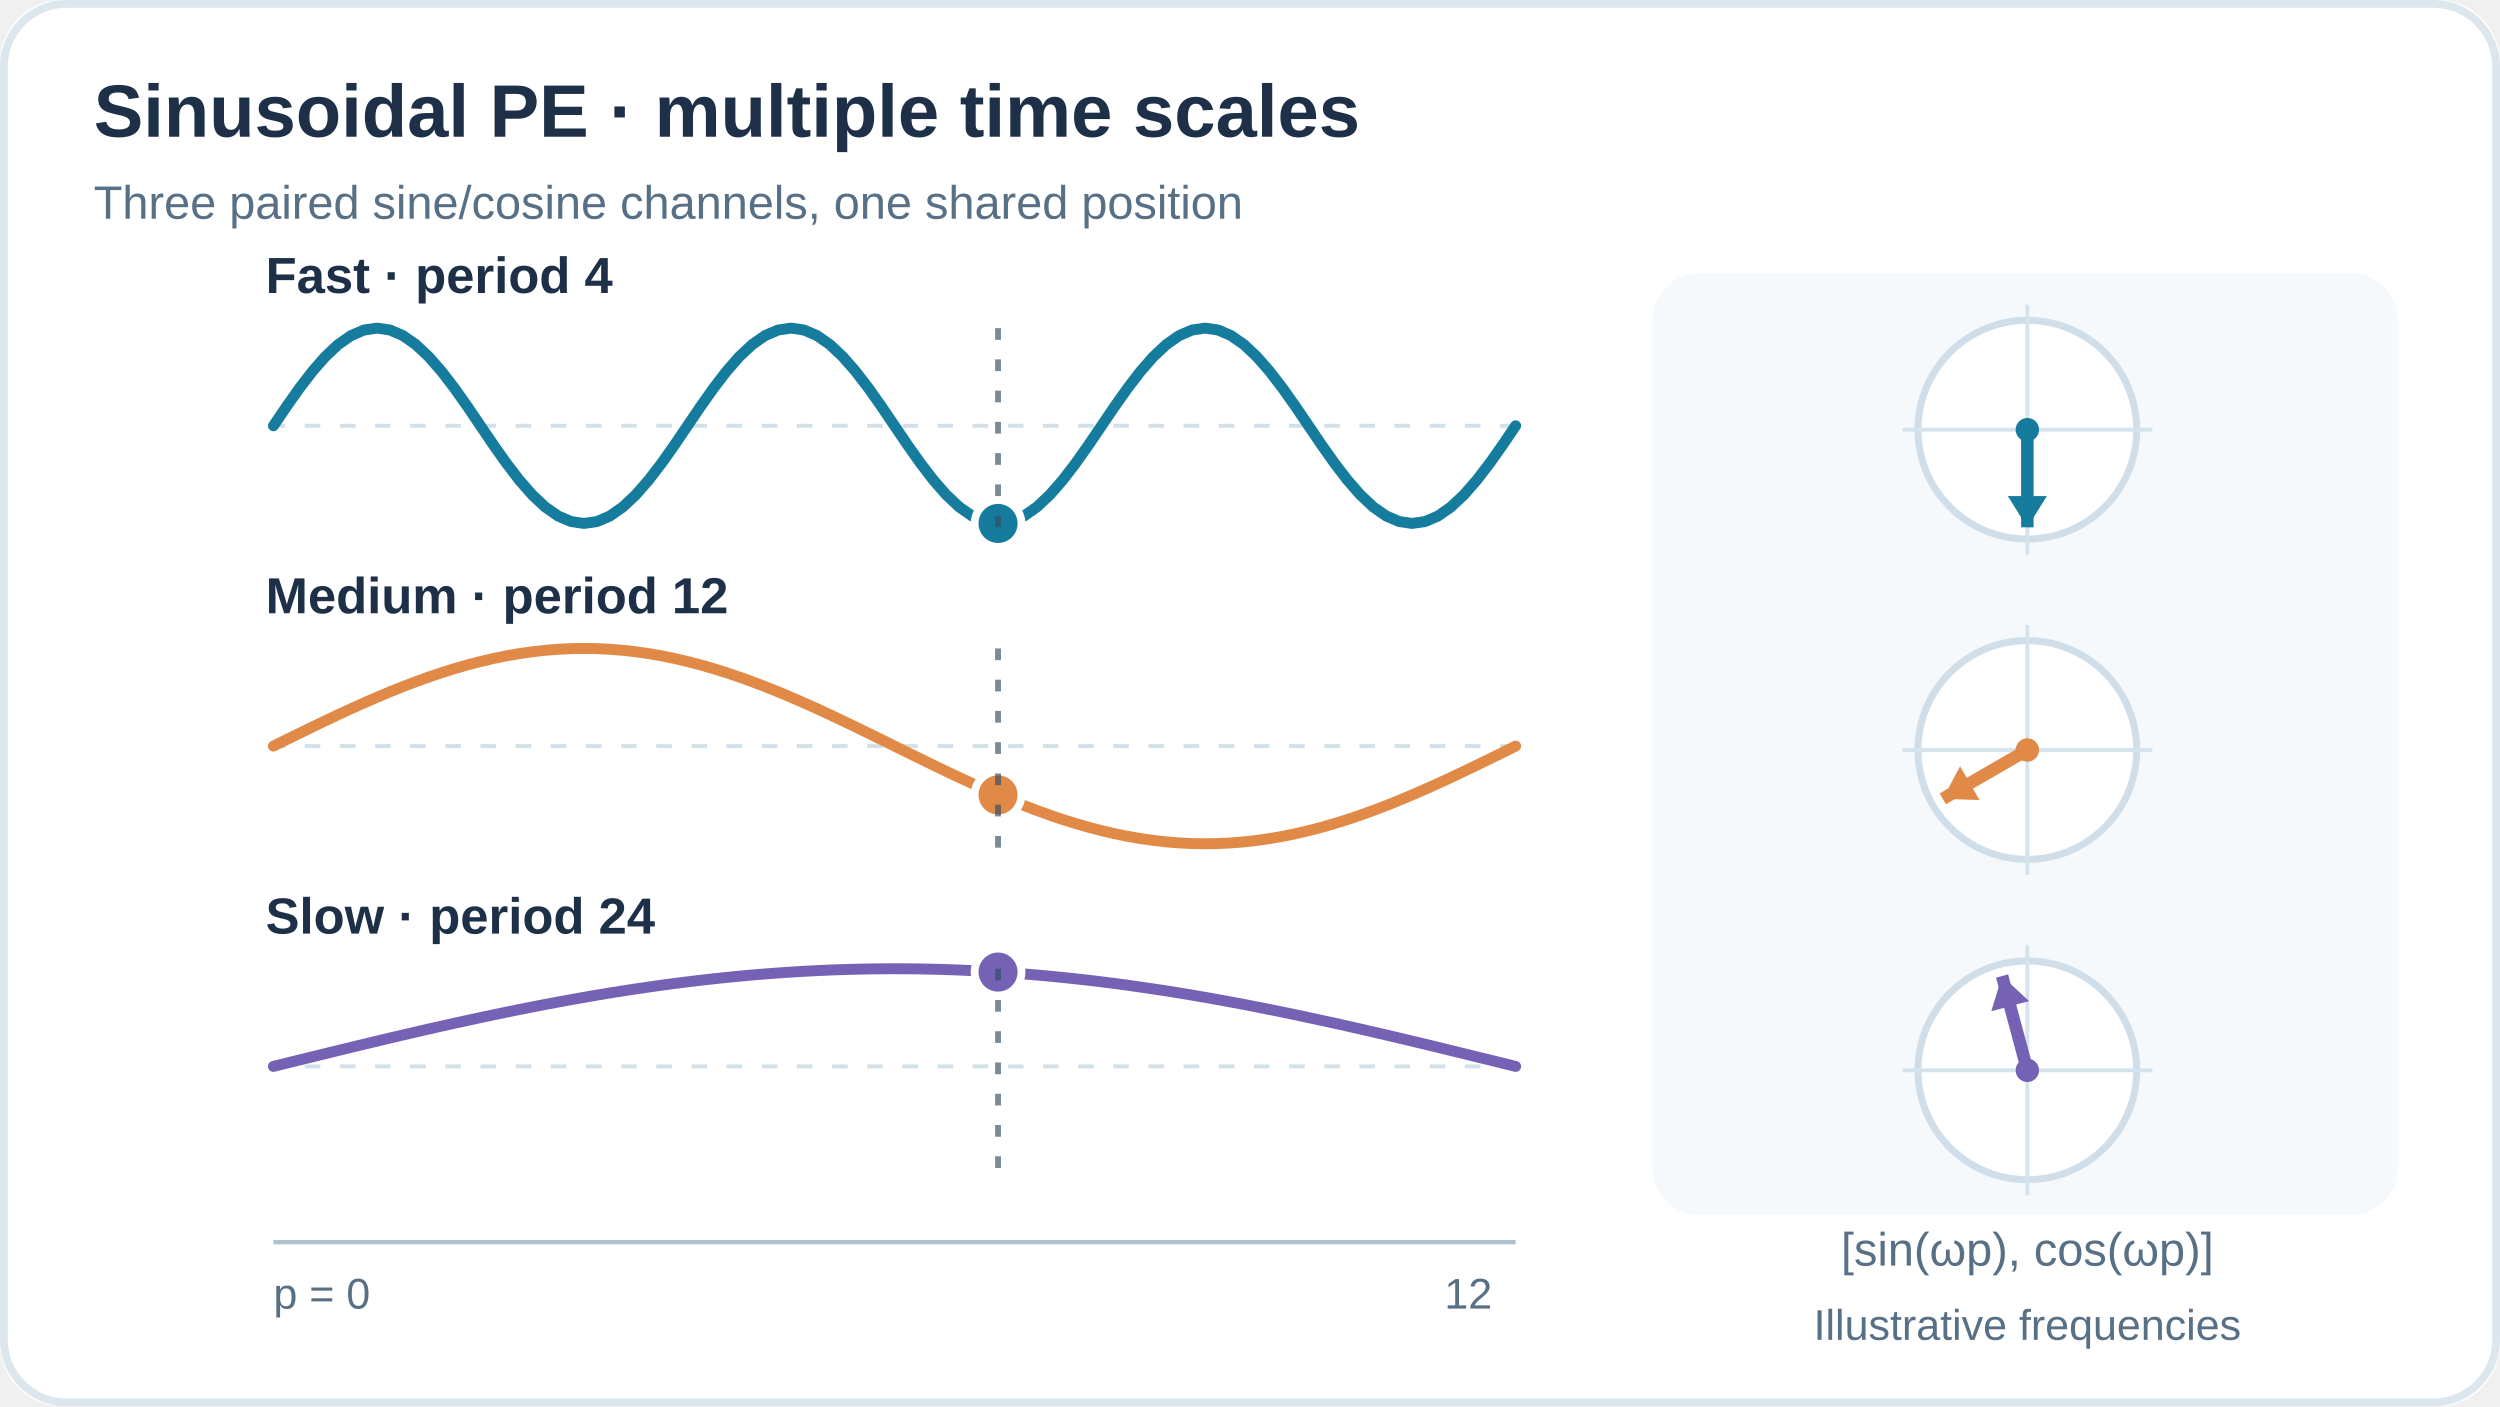
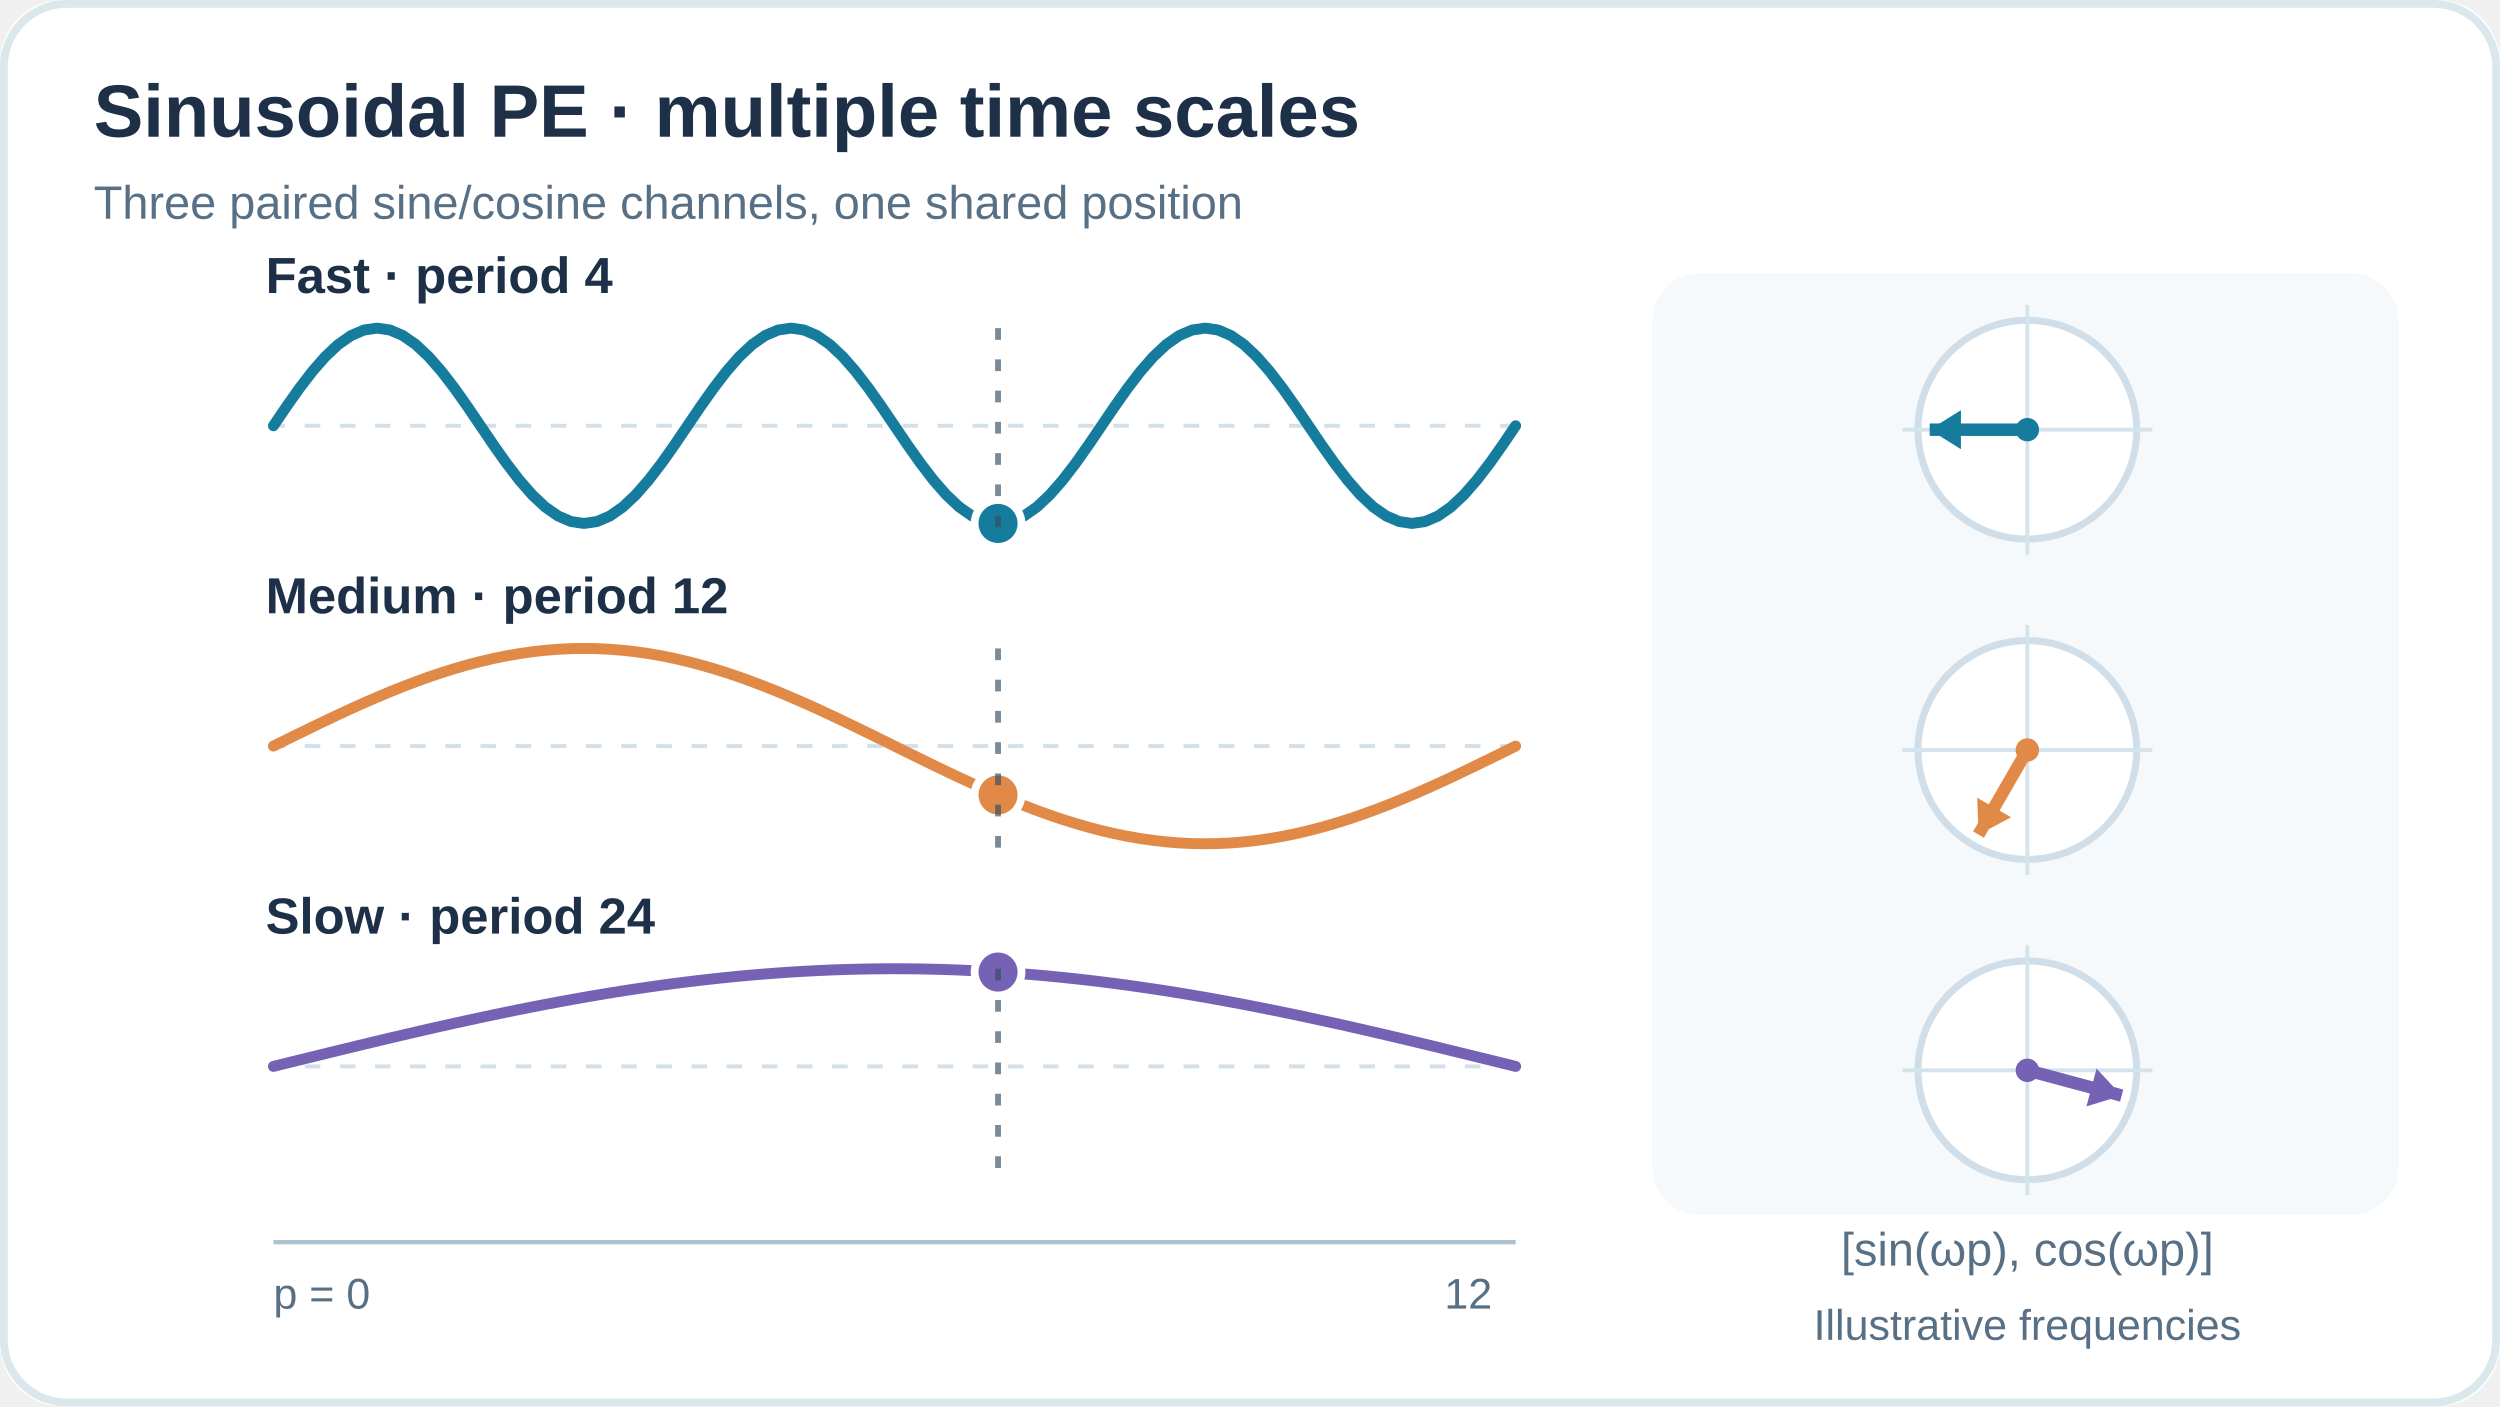
<svg xmlns="http://www.w3.org/2000/svg" width="640" height="360" viewBox="0 0 640 360" role="img" aria-labelledby="title desc">
  <rect x="0" y="0" width="640" height="360" rx="16" fill="#fff" />
  <rect x="1" y="1" width="638" height="358" rx="16" fill="none" stroke="#dbe6ed" stroke-width="2" />
  <style>text{font-family:Arial,Helvetica,sans-serif;fill:#1d3048}.head{font-weight:700;font-size:19px}.small{font-size:12px;fill:#587085}.axis{font-size:11px;fill:#587085}.tag{font-size:13px;font-weight:700}</style>
  <text x="24" y="35" class="head">Sinusoidal PE · multiple time scales</text>
  <text x="24" y="56" class="small">Three paired sine/cosine channels, one shared position</text>
  <rect x="423" y="70" width="191" height="241" rx="12" fill="#f5f9fb" />
  <text x="68" y="75" class="tag">Fast · period 4</text>
  <line x1="69" y1="109" x2="388" y2="109" stroke="#d2e0ea" stroke-width="1" stroke-dasharray="4 5" />
  <polyline points="70.00,109.00 73.31,104.12 76.63,99.43 79.94,95.11 83.25,91.32 86.56,88.21 89.88,85.90 93.19,84.48 96.50,84.00 99.81,84.48 103.13,85.90 106.44,88.21 109.75,91.32 113.06,95.11 116.38,99.43 119.69,104.12 123.00,109.00 126.31,113.88 129.63,118.57 132.94,122.89 136.25,126.68 139.56,129.79 142.88,132.10 146.19,133.52 149.50,134.00 152.81,133.52 156.13,132.10 159.44,129.79 162.75,126.68 166.06,122.89 169.38,118.57 172.69,113.88 176.00,109.00 179.31,104.12 182.63,99.43 185.94,95.11 189.25,91.32 192.56,88.21 195.88,85.90 199.19,84.48 202.50,84.00 205.81,84.48 209.13,85.90 212.44,88.21 215.75,91.32 219.06,95.11 222.38,99.43 225.69,104.12 229.00,109.00 232.31,113.88 235.63,118.57 238.94,122.89 242.25,126.68 245.56,129.79 248.88,132.10 252.19,133.52 255.50,134.00 258.81,133.52 262.13,132.10 265.44,129.79 268.75,126.68 272.06,122.89 275.38,118.57 278.69,113.88 282.00,109.00 285.31,104.12 288.63,99.43 291.94,95.11 295.25,91.32 298.56,88.21 301.88,85.90 305.19,84.48 308.50,84.00 311.81,84.48 315.13,85.90 318.44,88.21 321.75,91.32 325.06,95.11 328.38,99.43 331.69,104.12 335.00,109.00 338.31,113.88 341.63,118.57 344.94,122.89 348.25,126.68 351.56,129.79 354.88,132.10 358.19,133.52 361.50,134.00 364.81,133.52 368.13,132.10 371.44,129.79 374.75,126.68 378.06,122.89 381.38,118.57 384.69,113.88 388.00,109.00" fill="none" stroke="#167c9d" stroke-width="2.8" stroke-linejoin="round" stroke-linecap="round" />
  <circle cx="255.50" cy="134.00" r="6" fill="#167c9d" stroke="white" stroke-width="2">
    <animate attributeName="cx" values="70.00;96.50;123.00;149.50;176.00;202.50;229.00;255.50;282.00;308.50;335.00;361.50;388.00" dur="12s" repeatCount="indefinite" />
    <animate attributeName="cy" values="109.00;84.00;109.00;134.00;109.00;84.00;109.00;134.00;109.00;84.00;109.00;134.00;109.00" dur="12s" repeatCount="indefinite" />
  </circle>
  <circle cx="519" cy="110" r="28" fill="white" stroke="#cfdee9" stroke-width="1.8" />
  <line x1="487" y1="110" x2="551" y2="110" stroke="#d5e3ed" stroke-width="1" />
  <line x1="519" y1="78" x2="519" y2="142" stroke="#d5e3ed" stroke-width="1" />
-   <g transform="rotate(-630.00 519 110)">
-     <line x1="519" y1="110" x2="544" y2="110" stroke="#167c9d" stroke-width="3.2" />
-     <path d="M 544 110 l -8 -5 l 0 10 z" fill="#167c9d" />
-     <animateTransform attributeName="transform" type="rotate" from="0 519 110" to="-1080.00 519 110" dur="12s" repeatCount="indefinite" />
+   <g transform="rotate(630.00 519 110)">
+     <line x1="519" y1="110" x2="519" y2="85" stroke="#167c9d" stroke-width="3.2" />
+     <path d="M 519 85 l -5 8 l 10 0 z" fill="#167c9d" />
+     <animateTransform attributeName="transform" type="rotate" from="0 519 110" to="1080.00 519 110" dur="12s" repeatCount="indefinite" />
  </g>
  <circle cx="519" cy="110" r="3" fill="#167c9d" />
  <text x="68" y="157" class="tag">Medium · period 12</text>
  <line x1="69" y1="191" x2="388" y2="191" stroke="#d2e0ea" stroke-width="1" stroke-dasharray="4 5" />
  <polyline points="70.00,191.00 73.31,189.36 76.63,187.74 79.94,186.12 83.25,184.53 86.56,182.96 89.88,181.43 93.19,179.94 96.50,178.50 99.81,177.11 103.13,175.78 106.44,174.52 109.75,173.32 113.06,172.20 116.38,171.17 119.69,170.21 123.00,169.35 126.31,168.58 129.63,167.90 132.94,167.33 136.25,166.85 139.56,166.48 142.88,166.21 146.19,166.05 149.50,166.00 152.81,166.05 156.13,166.21 159.44,166.48 162.75,166.85 166.06,167.33 169.38,167.90 172.69,168.58 176.00,169.35 179.31,170.21 182.63,171.17 185.94,172.20 189.25,173.32 192.56,174.52 195.88,175.78 199.19,177.11 202.50,178.50 205.81,179.94 209.13,181.43 212.44,182.96 215.75,184.53 219.06,186.12 222.38,187.74 225.69,189.36 229.00,191.00 232.31,192.64 235.63,194.26 238.94,195.88 242.25,197.47 245.56,199.04 248.88,200.57 252.19,202.06 255.50,203.50 258.81,204.89 262.13,206.22 265.44,207.48 268.75,208.68 272.06,209.80 275.38,210.83 278.69,211.79 282.00,212.65 285.31,213.42 288.63,214.10 291.94,214.67 295.25,215.15 298.56,215.52 301.88,215.79 305.19,215.95 308.50,216.00 311.81,215.95 315.13,215.79 318.44,215.52 321.75,215.15 325.06,214.67 328.38,214.10 331.69,213.42 335.00,212.65 338.31,211.79 341.63,210.83 344.94,209.80 348.25,208.68 351.56,207.48 354.88,206.22 358.19,204.89 361.50,203.50 364.81,202.06 368.13,200.57 371.44,199.04 374.75,197.47 378.06,195.88 381.38,194.26 384.69,192.64 388.00,191.00" fill="none" stroke="#e18a48" stroke-width="2.8" stroke-linejoin="round" stroke-linecap="round" />
  <circle cx="255.50" cy="203.50" r="6" fill="#e18a48" stroke="white" stroke-width="2">
    <animate attributeName="cx" values="70.00;96.50;123.00;149.50;176.00;202.50;229.00;255.50;282.00;308.50;335.00;361.50;388.00" dur="12s" repeatCount="indefinite" />
    <animate attributeName="cy" values="191.00;178.50;169.35;166.00;169.35;178.50;191.00;203.50;212.65;216.00;212.65;203.50;191.00" dur="12s" repeatCount="indefinite" />
  </circle>
  <circle cx="519" cy="192" r="28" fill="white" stroke="#cfdee9" stroke-width="1.8" />
  <line x1="487" y1="192" x2="551" y2="192" stroke="#d5e3ed" stroke-width="1" />
  <line x1="519" y1="160" x2="519" y2="224" stroke="#d5e3ed" stroke-width="1" />
-   <g transform="rotate(-210.00 519 192)">
-     <line x1="519" y1="192" x2="544" y2="192" stroke="#e18a48" stroke-width="3.2" />
-     <path d="M 544 192 l -8 -5 l 0 10 z" fill="#e18a48" />
-     <animateTransform attributeName="transform" type="rotate" from="0 519 192" to="-360.00 519 192" dur="12s" repeatCount="indefinite" />
+   <g transform="rotate(210.00 519 192)">
+     <line x1="519" y1="192" x2="519" y2="167" stroke="#e18a48" stroke-width="3.2" />
+     <path d="M 519 167 l -5 8 l 10 0 z" fill="#e18a48" />
+     <animateTransform attributeName="transform" type="rotate" from="0 519 192" to="360.00 519 192" dur="12s" repeatCount="indefinite" />
  </g>
  <circle cx="519" cy="192" r="3" fill="#e18a48" />
  <text x="68" y="239" class="tag">Slow · period 24</text>
  <line x1="69" y1="273" x2="388" y2="273" stroke="#d2e0ea" stroke-width="1" stroke-dasharray="4 5" />
  <polyline points="70.00,273.00 73.31,272.18 76.63,271.36 79.94,270.55 83.25,269.74 86.56,268.93 89.88,268.12 93.19,267.32 96.50,266.53 99.81,265.74 103.13,264.96 106.44,264.19 109.75,263.43 113.06,262.68 116.38,261.94 119.69,261.22 123.00,260.50 126.31,259.80 129.63,259.11 132.94,258.44 136.25,257.78 139.56,257.14 142.88,256.52 146.19,255.91 149.50,255.32 152.81,254.75 156.13,254.20 159.44,253.67 162.75,253.17 166.06,252.68 169.38,252.21 172.69,251.77 176.00,251.35 179.31,250.95 182.63,250.58 185.94,250.23 189.25,249.90 192.56,249.60 195.88,249.33 199.19,249.08 202.50,248.85 205.81,248.65 209.13,248.48 212.44,248.33 215.75,248.21 219.06,248.12 222.38,248.05 225.69,248.01 229.00,248.00 232.31,248.01 235.63,248.05 238.94,248.12 242.25,248.21 245.56,248.33 248.88,248.48 252.19,248.65 255.50,248.85 258.81,249.08 262.13,249.33 265.44,249.60 268.75,249.90 272.06,250.23 275.38,250.58 278.69,250.95 282.00,251.35 285.31,251.77 288.63,252.21 291.94,252.68 295.25,253.17 298.56,253.67 301.88,254.20 305.19,254.75 308.50,255.32 311.81,255.91 315.13,256.52 318.44,257.14 321.75,257.78 325.06,258.44 328.38,259.11 331.69,259.80 335.00,260.50 338.31,261.22 341.63,261.94 344.94,262.68 348.25,263.43 351.56,264.19 354.88,264.96 358.19,265.74 361.50,266.53 364.81,267.32 368.13,268.12 371.44,268.93 374.75,269.74 378.06,270.55 381.38,271.36 384.69,272.18 388.00,273.00" fill="none" stroke="#7562b5" stroke-width="2.8" stroke-linejoin="round" stroke-linecap="round" />
  <circle cx="255.50" cy="248.85" r="6" fill="#7562b5" stroke="white" stroke-width="2">
    <animate attributeName="cx" values="70.00;96.50;123.00;149.50;176.00;202.50;229.00;255.50;282.00;308.50;335.00;361.50;388.00" dur="12s" repeatCount="indefinite" />
    <animate attributeName="cy" values="273.00;266.53;260.50;255.32;251.35;248.85;248.00;248.85;251.35;255.32;260.50;266.53;273.00" dur="12s" repeatCount="indefinite" />
  </circle>
  <circle cx="519" cy="274" r="28" fill="white" stroke="#cfdee9" stroke-width="1.8" />
  <line x1="487" y1="274" x2="551" y2="274" stroke="#d5e3ed" stroke-width="1" />
  <line x1="519" y1="242" x2="519" y2="306" stroke="#d5e3ed" stroke-width="1" />
-   <g transform="rotate(-105.00 519 274)">
-     <line x1="519" y1="274" x2="544" y2="274" stroke="#7562b5" stroke-width="3.2" />
-     <path d="M 544 274 l -8 -5 l 0 10 z" fill="#7562b5" />
-     <animateTransform attributeName="transform" type="rotate" from="0 519 274" to="-180.00 519 274" dur="12s" repeatCount="indefinite" />
+   <g transform="rotate(105.00 519 274)">
+     <line x1="519" y1="274" x2="519" y2="249" stroke="#7562b5" stroke-width="3.2" />
+     <path d="M 519 249 l -5 8 l 10 0 z" fill="#7562b5" />
+     <animateTransform attributeName="transform" type="rotate" from="0 519 274" to="180.00 519 274" dur="12s" repeatCount="indefinite" />
  </g>
  <circle cx="519" cy="274" r="3" fill="#7562b5" />
  <line x1="70" y1="318" x2="388" y2="318" stroke="#aec1cf" stroke-width="1.1" />
  <text x="70" y="335" class="axis">p = 0</text>
  <text x="382" y="335" class="axis" text-anchor="end">12</text>
  <text x="519" y="324" class="small" text-anchor="middle">[sin(ωp), cos(ωp)]</text>
  <text x="519" y="343" class="axis" text-anchor="middle">Illustrative frequencies</text>
  <line x1="255.5" y1="84" x2="255.5" y2="136" stroke="#314b62" stroke-width="1.5" stroke-dasharray="3 5" opacity=".65">
    <animate attributeName="x1" values="70.00;96.50;123.00;149.50;176.00;202.50;229.00;255.50;282.00;308.50;335.00;361.50;388.00" dur="12s" repeatCount="indefinite" />
    <animate attributeName="x2" values="70.00;96.50;123.00;149.50;176.00;202.50;229.00;255.50;282.00;308.50;335.00;361.50;388.00" dur="12s" repeatCount="indefinite" />
  </line>
  <line x1="255.5" y1="166" x2="255.5" y2="218" stroke="#314b62" stroke-width="1.5" stroke-dasharray="3 5" opacity=".65">
    <animate attributeName="x1" values="70.00;96.50;123.00;149.50;176.00;202.50;229.00;255.50;282.00;308.50;335.00;361.50;388.00" dur="12s" repeatCount="indefinite" />
    <animate attributeName="x2" values="70.00;96.50;123.00;149.50;176.00;202.50;229.00;255.50;282.00;308.50;335.00;361.50;388.00" dur="12s" repeatCount="indefinite" />
  </line>
  <line x1="255.5" y1="248" x2="255.5" y2="300" stroke="#314b62" stroke-width="1.5" stroke-dasharray="3 5" opacity=".65">
    <animate attributeName="x1" values="70.00;96.50;123.00;149.50;176.00;202.50;229.00;255.50;282.00;308.50;335.00;361.50;388.00" dur="12s" repeatCount="indefinite" />
    <animate attributeName="x2" values="70.00;96.50;123.00;149.50;176.00;202.50;229.00;255.50;282.00;308.50;335.00;361.50;388.00" dur="12s" repeatCount="indefinite" />
  </line>
</svg>
